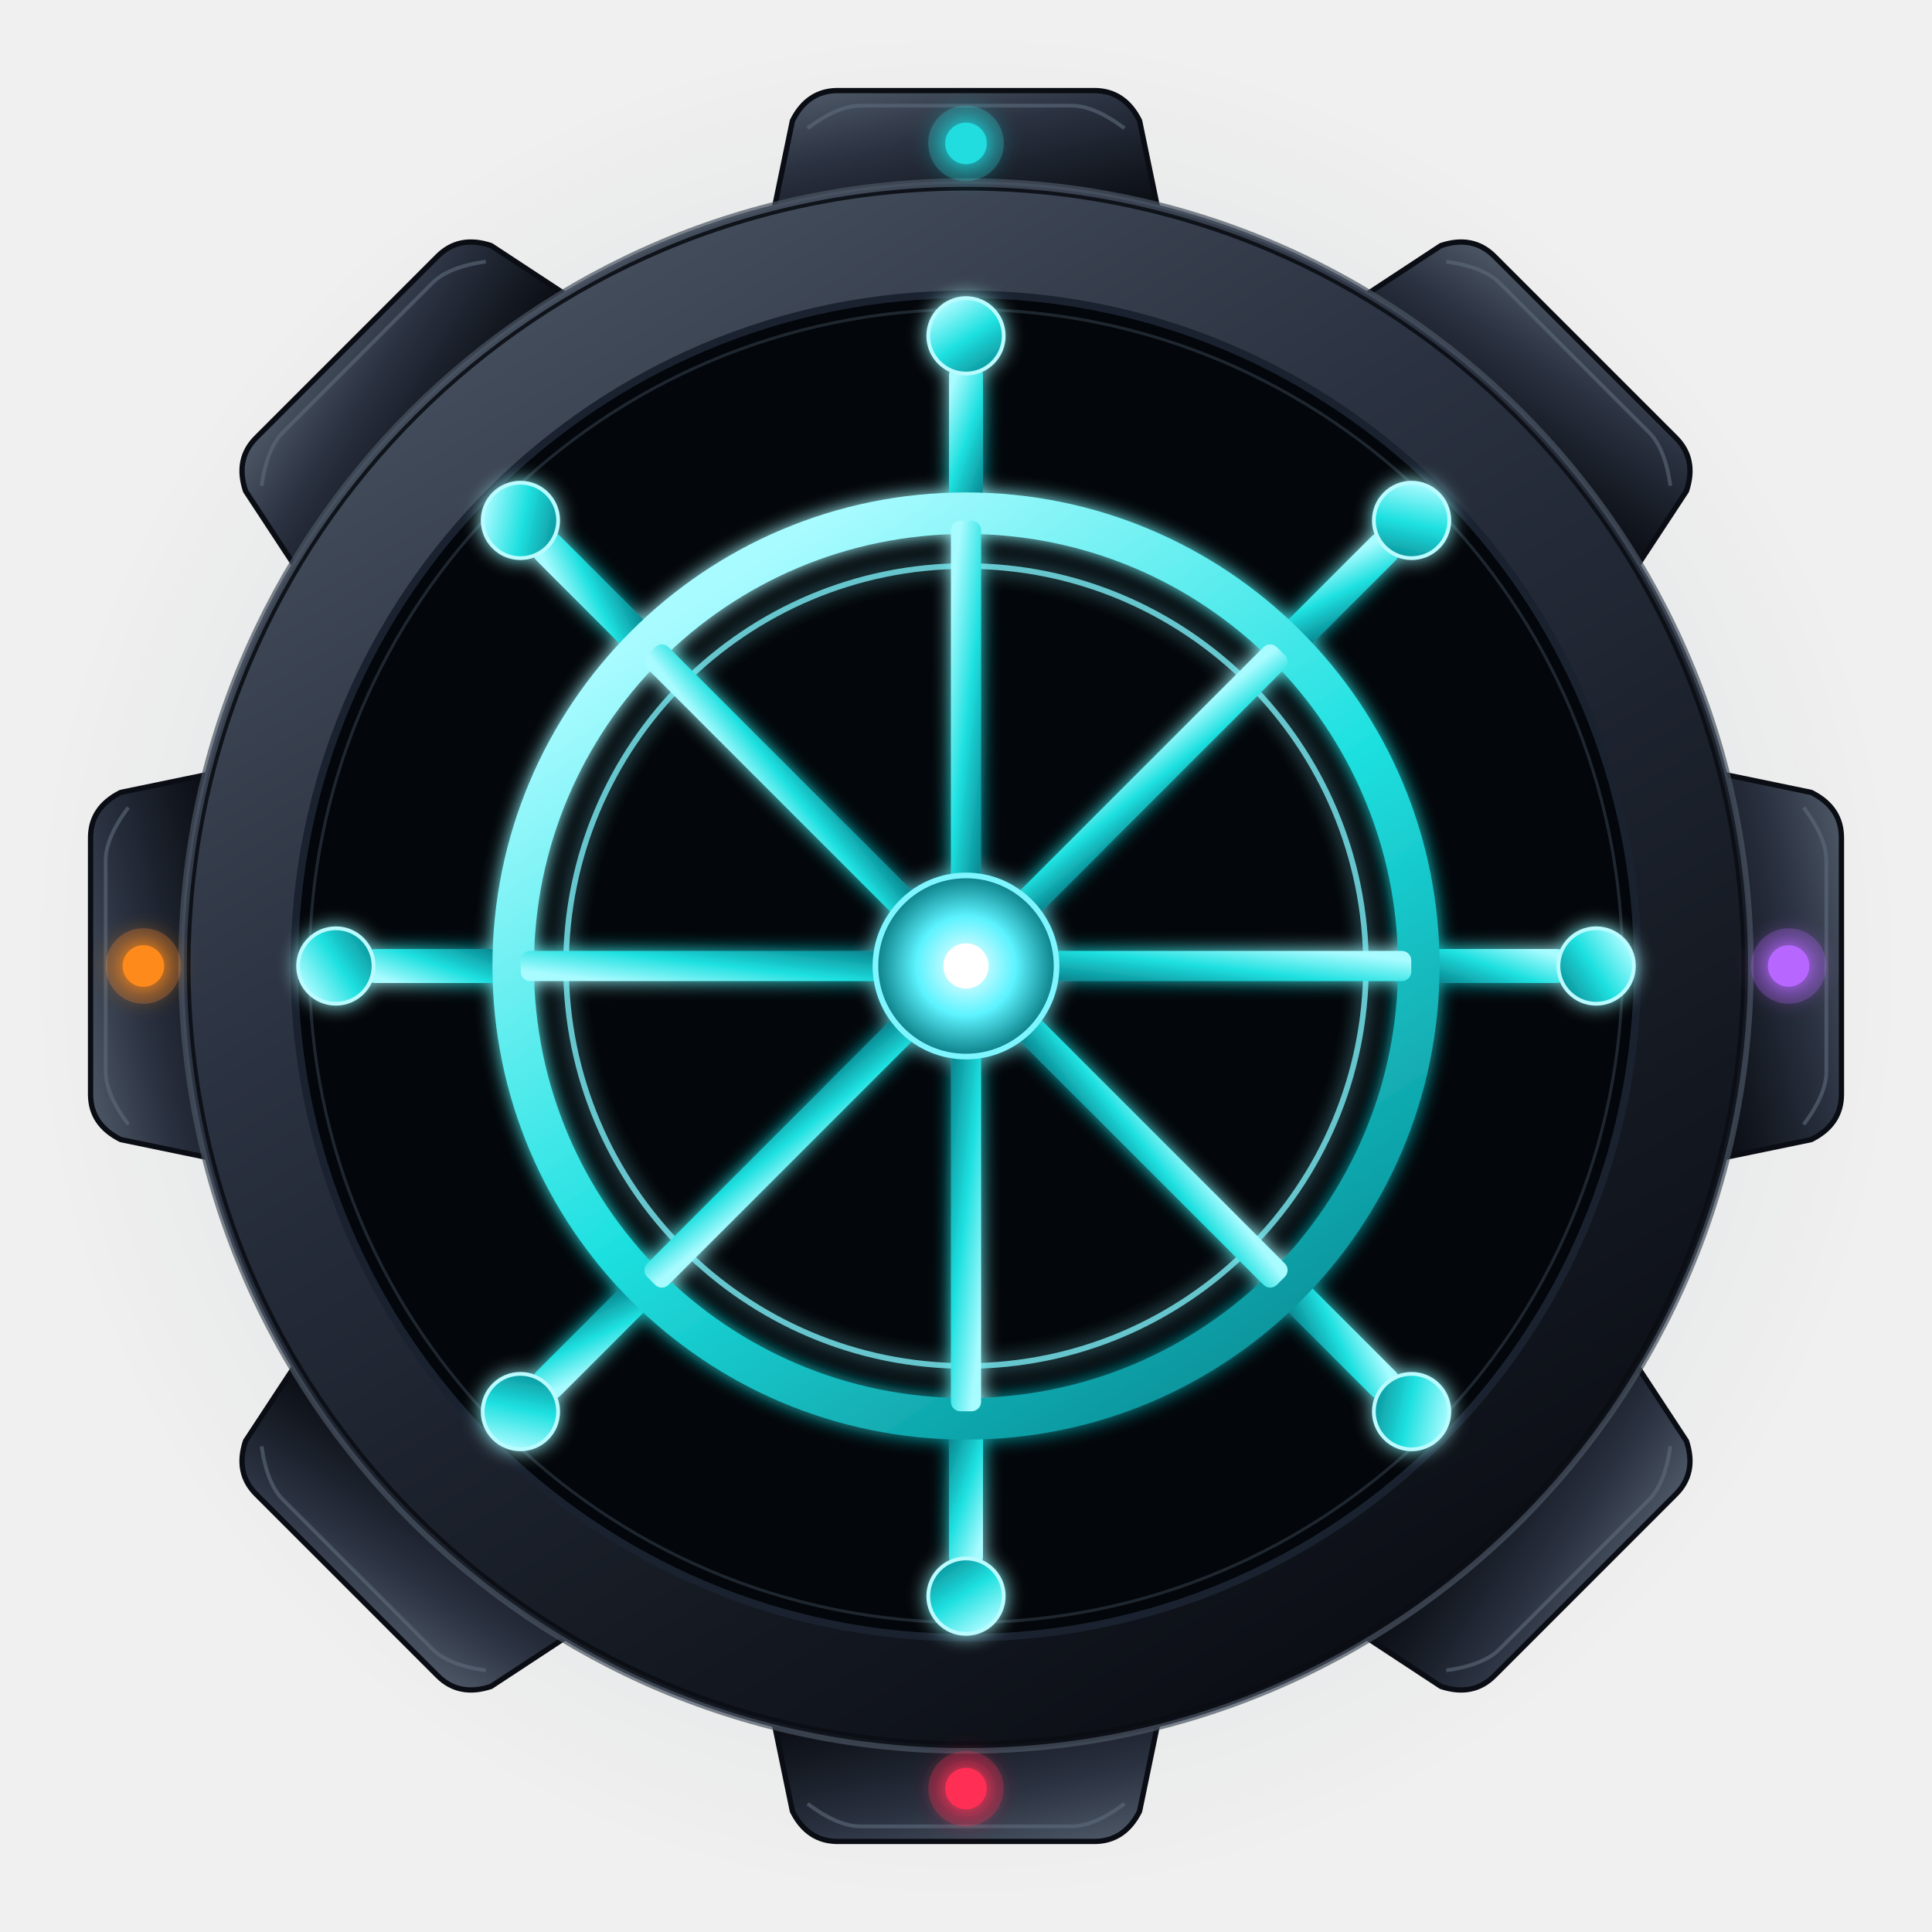
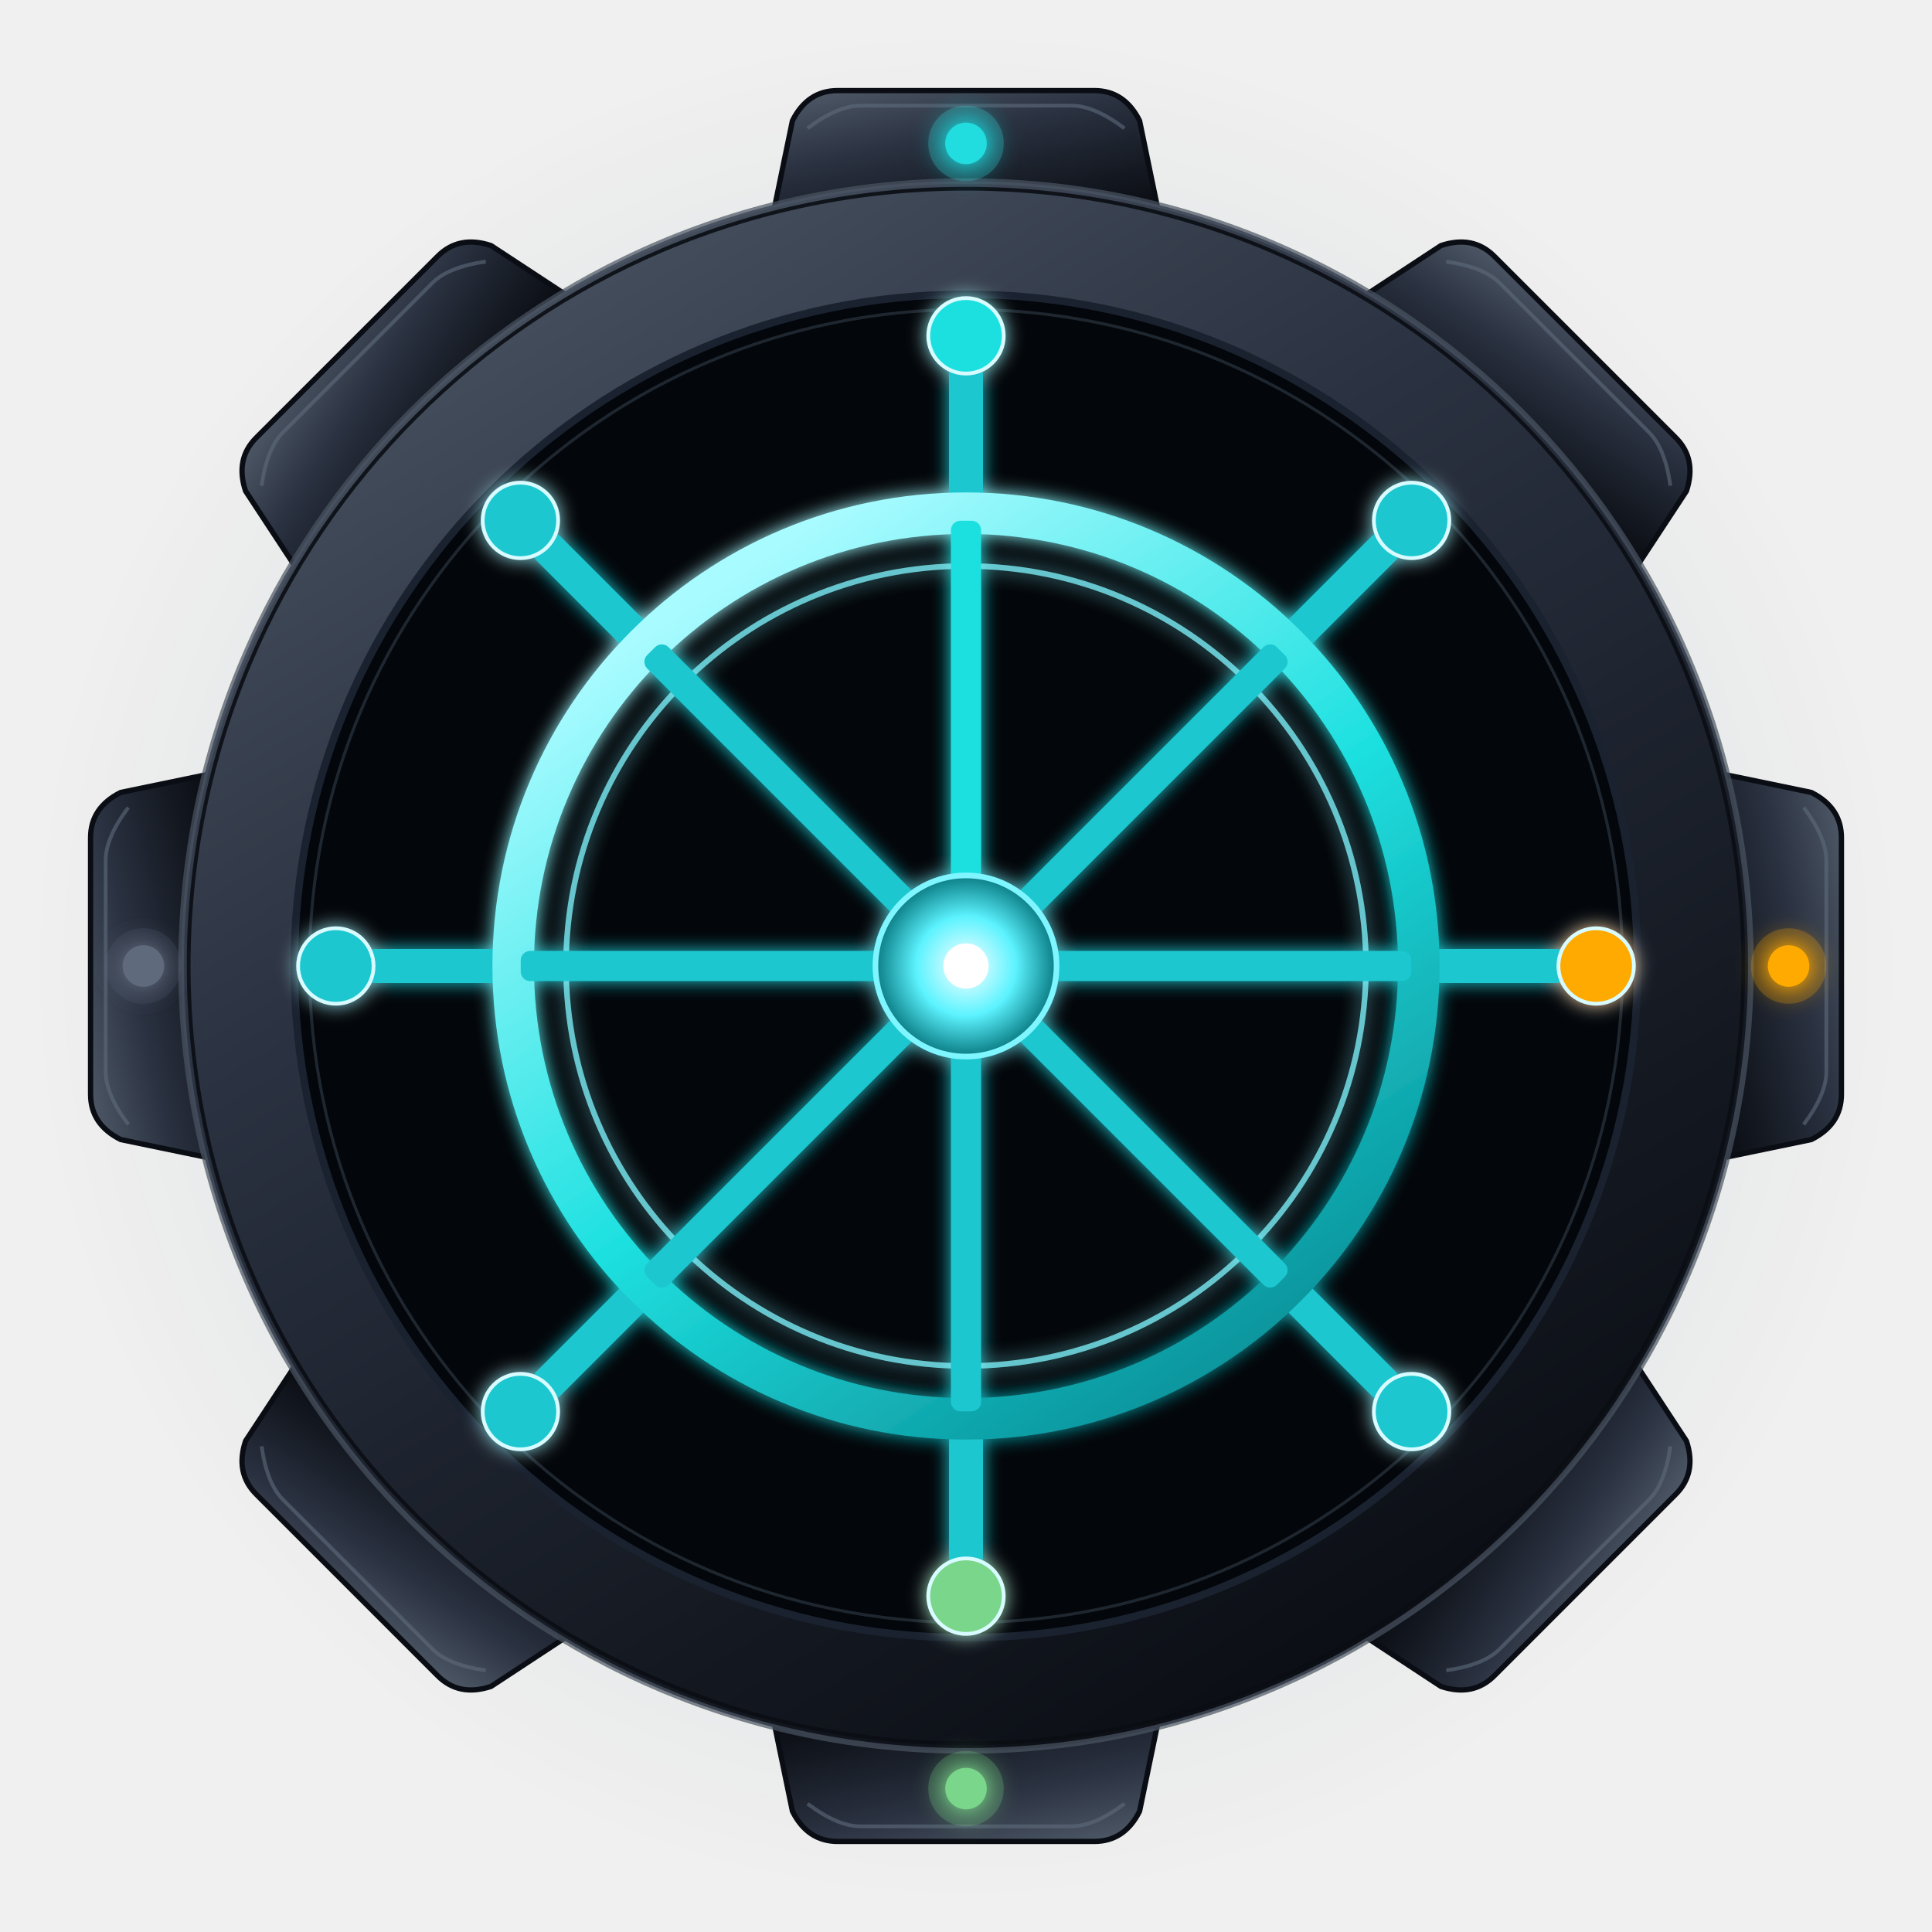
<svg xmlns="http://www.w3.org/2000/svg" viewBox="0 0 512 512" fill="none" role="img" aria-labelledby="gearTitle gearDesc">
  <defs>
    <radialGradient id="halo" cx="50%" cy="50%" r="50%">
      <stop offset="0%" stop-color="#00e5ff" stop-opacity="0.22" />
      <stop offset="55%" stop-color="#00b3c8" stop-opacity="0.07" />
      <stop offset="100%" stop-color="#000000" stop-opacity="0" />
    </radialGradient>
    <linearGradient id="gunmetal" x1="20%" y1="0%" x2="80%" y2="100%">
      <stop offset="0%" stop-color="#4a5462" />
      <stop offset="35%" stop-color="#2a3140" />
      <stop offset="70%" stop-color="#161b24" />
      <stop offset="100%" stop-color="#080a10" />
    </linearGradient>
    <linearGradient id="helmCyan" x1="20%" y1="10%" x2="80%" y2="100%">
      <stop offset="0%" stop-color="#a8fbff" />
      <stop offset="50%" stop-color="#1ee0e0" />
      <stop offset="100%" stop-color="#0a8d96" />
    </linearGradient>
    <radialGradient id="hub" cx="50%" cy="50%" r="50%">
      <stop offset="0%" stop-color="#ffffff" />
      <stop offset="55%" stop-color="#5cf3ff" />
      <stop offset="100%" stop-color="#0a7c84" />
    </radialGradient>
    <filter id="glow" x="-50%" y="-50%" width="200%" height="200%">
      <feGaussianBlur stdDeviation="2.4" result="b" />
      <feMerge>
        <feMergeNode in="b" />
        <feMergeNode in="SourceGraphic" />
      </feMerge>
    </filter>
    <symbol id="tooth" overflow="visible">
      <path d="M -52 -195 L -46 -224 Q -42 -232 -34 -232 L 34 -232 Q 42 -232 46 -224 L 52 -195 Z" fill="url(#gunmetal)" stroke="#0a0d13" stroke-width="1.4" stroke-linejoin="round" />
      <path d="M -42 -222 Q -34 -228 -28 -228 L 28 -228 Q 34 -228 42 -222" stroke="#5e6a7c" stroke-width="1" fill="none" opacity="0.6" />
    </symbol>
    <symbol id="spoke" overflow="visible">
-       <rect x="-4" y="-118" width="8" height="100" rx="2.5" fill="url(#helmCyan)" />
+       <rect x="-4" y="-118" width="8" height="100" rx="2.5" fill="currentColor" />
    </symbol>
    <symbol id="handle" overflow="visible">
-       <rect x="-4.5" y="-160" width="9" height="38" rx="3.5" fill="url(#helmCyan)" />
-       <circle cx="0" cy="-167" r="10" fill="url(#helmCyan)" stroke="#bafbff" stroke-width="1" />
+       <rect x="-4.5" y="-160" width="9" height="38" rx="3.5" fill="#1bc7d0" />
+       <circle cx="0" cy="-167" r="10" fill="currentColor" stroke="#d8fbff" stroke-width="1" />
    </symbol>
  </defs>
  <circle cx="256" cy="256" r="248" fill="url(#halo)" />
  <g transform="translate(256 256)">
    <use href="#tooth" />
    <use href="#tooth" transform="rotate(45)" />
    <use href="#tooth" transform="rotate(90)" />
    <use href="#tooth" transform="rotate(135)" />
    <use href="#tooth" transform="rotate(180)" />
    <use href="#tooth" transform="rotate(225)" />
    <use href="#tooth" transform="rotate(270)" />
    <use href="#tooth" transform="rotate(315)" />
  </g>
  <circle cx="256" cy="256" r="208" fill="url(#gunmetal)" />
  <circle cx="256" cy="256" r="208" stroke="#4a5462" stroke-width="1.5" fill="none" opacity="0.7" />
  <circle cx="256" cy="256" r="206" stroke="#0a0d13" stroke-width="1" fill="none" opacity="0.9" />
  <circle cx="256" cy="256" r="178" fill="#03060a" />
  <circle cx="256" cy="256" r="178" stroke="#1a2230" stroke-width="2" fill="none" />
  <circle cx="256" cy="256" r="174" stroke="#3a4654" stroke-width="0.8" fill="none" opacity="0.5" />
  <g filter="url(#glow)">
    <circle cx="256" cy="38" r="10" fill="#22dde0" opacity="0.25" />
-     <circle cx="474" cy="256" r="10" fill="#b766ff" opacity="0.25" />
-     <circle cx="256" cy="474" r="10" fill="#ff2d55" opacity="0.25" />
-     <circle cx="38" cy="256" r="10" fill="#ff8a1f" opacity="0.25" />
+     <circle cx="474" cy="256" r="10" fill="#ffaa00" opacity="0.22" />
+     <circle cx="256" cy="474" r="10" fill="#7ad68a" opacity="0.22" />
+     <circle cx="38" cy="256" r="10" fill="#5e6a7c" opacity="0.18" />
    <circle cx="256" cy="38" r="5.5" fill="#22dde0" />
-     <circle cx="474" cy="256" r="5.5" fill="#b766ff" />
-     <circle cx="256" cy="474" r="5.5" fill="#ff2d55" />
-     <circle cx="38" cy="256" r="5.5" fill="#ff8a1f" />
+     <circle cx="474" cy="256" r="5.5" fill="#ffaa00" />
+     <circle cx="256" cy="474" r="5.5" fill="#7ad68a" />
+     <circle cx="38" cy="256" r="5.5" fill="#5e6a7c" />
  </g>
  <g transform="translate(256 256)" filter="url(#glow)">
-     <use href="#handle" />
-     <use href="#handle" transform="rotate(45)" />
-     <use href="#handle" transform="rotate(90)" />
-     <use href="#handle" transform="rotate(135)" />
-     <use href="#handle" transform="rotate(180)" />
-     <use href="#handle" transform="rotate(225)" />
-     <use href="#handle" transform="rotate(270)" />
-     <use href="#handle" transform="rotate(315)" />
+     <use href="#handle" color="#1ee0e0" />
+     <use href="#handle" transform="rotate(45)" color="#1bc7d0" />
+     <use href="#handle" transform="rotate(90)" color="#ffaa00" />
+     <use href="#handle" transform="rotate(135)" color="#1bc7d0" />
+     <use href="#handle" transform="rotate(180)" color="#7ad68a" />
+     <use href="#handle" transform="rotate(225)" color="#1bc7d0" />
+     <use href="#handle" transform="rotate(270)" color="#1bc7d0" />
+     <use href="#handle" transform="rotate(315)" color="#1bc7d0" />
    <circle r="120" stroke="url(#helmCyan)" stroke-width="11" fill="none" />
    <circle r="106" stroke="#7ff5ff" stroke-width="1.5" fill="none" opacity="0.75" />
-     <use href="#spoke" />
-     <use href="#spoke" transform="rotate(45)" />
-     <use href="#spoke" transform="rotate(90)" />
-     <use href="#spoke" transform="rotate(135)" />
-     <use href="#spoke" transform="rotate(180)" />
-     <use href="#spoke" transform="rotate(225)" />
-     <use href="#spoke" transform="rotate(270)" />
-     <use href="#spoke" transform="rotate(315)" />
+     <use href="#spoke" color="#1ee0e0" />
+     <use href="#spoke" transform="rotate(45)" color="#1bc7d0" />
+     <use href="#spoke" transform="rotate(90)" color="#1bc7d0" />
+     <use href="#spoke" transform="rotate(135)" color="#1bc7d0" />
+     <use href="#spoke" transform="rotate(180)" color="#1bc7d0" />
+     <use href="#spoke" transform="rotate(225)" color="#1bc7d0" />
+     <use href="#spoke" transform="rotate(270)" color="#1bc7d0" />
+     <use href="#spoke" transform="rotate(315)" color="#1bc7d0" />
    <circle r="24" fill="url(#hub)" />
    <circle r="24" stroke="#7ff5ff" stroke-width="1.5" fill="none" />
    <circle r="6" fill="#ffffff" />
  </g>
</svg>
